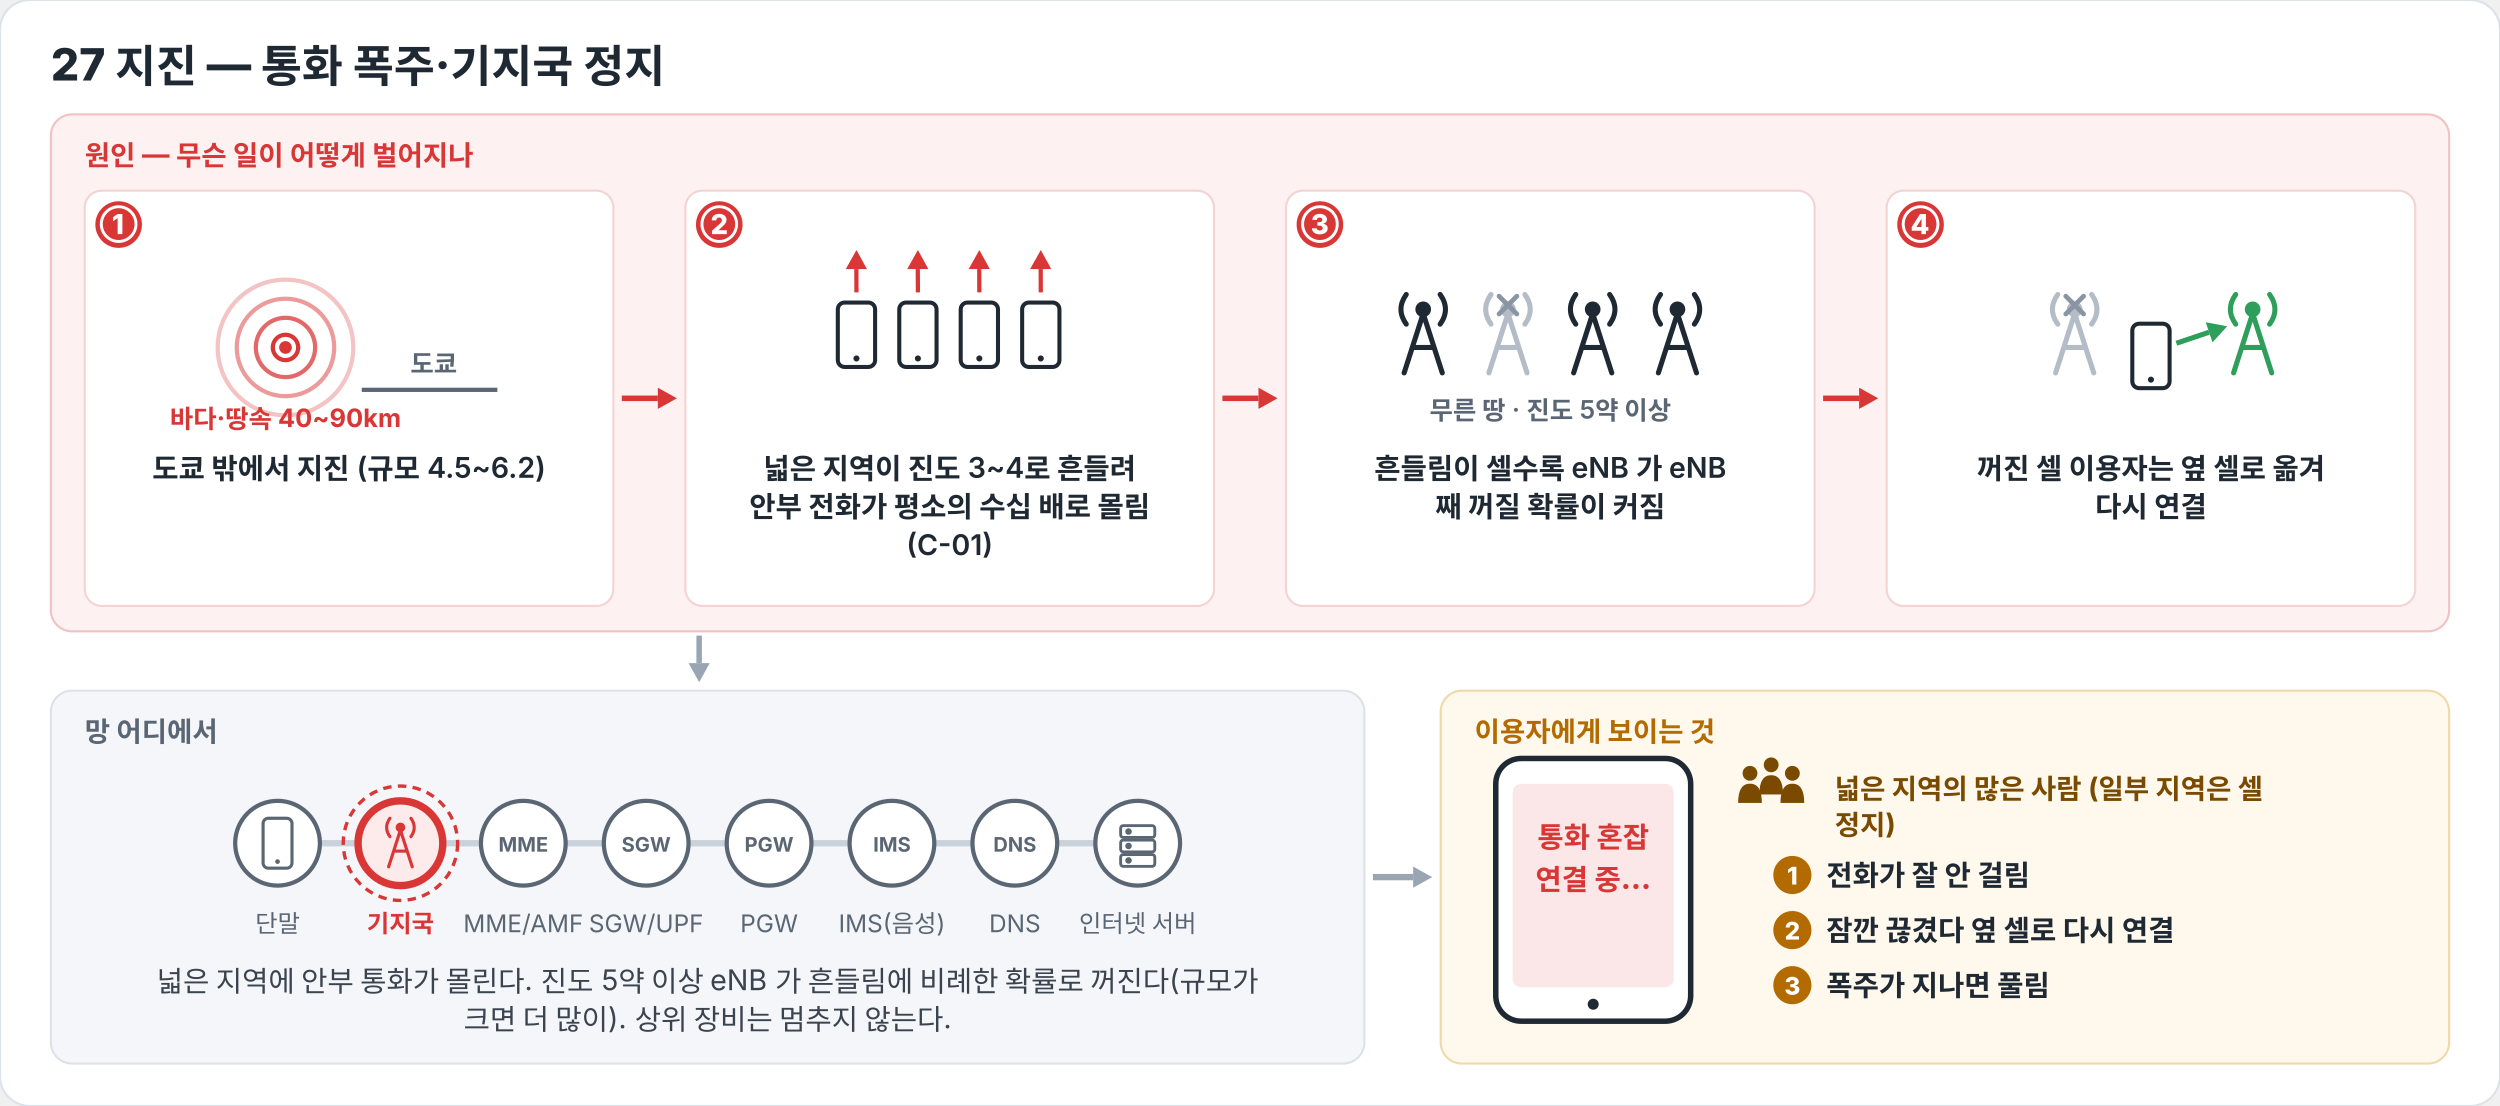
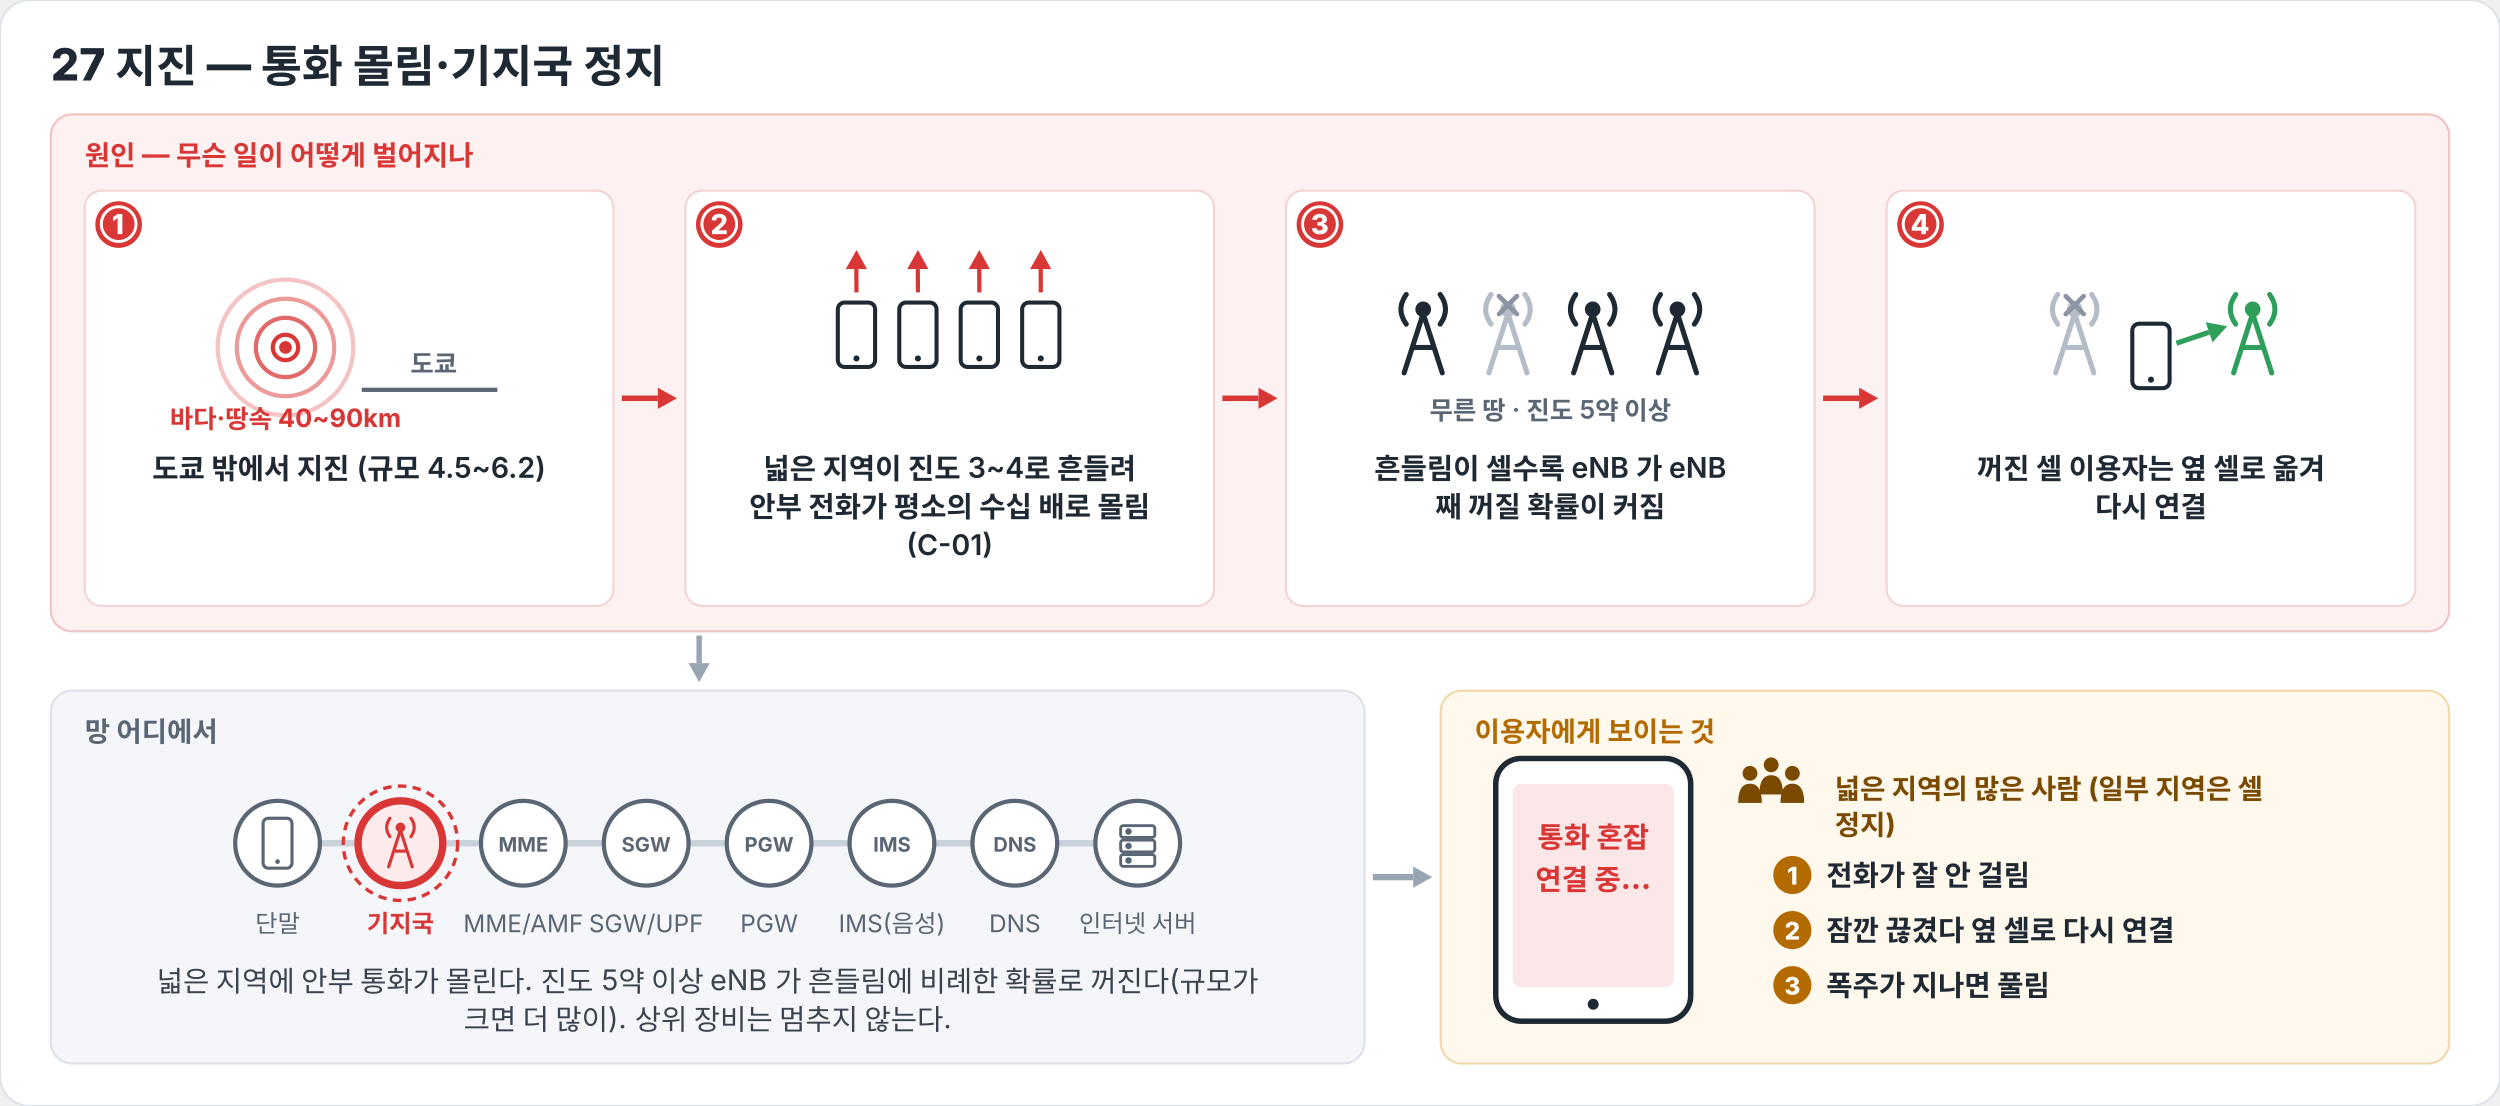
<svg xmlns="http://www.w3.org/2000/svg" viewBox="0 0 1180 522" width="1180" height="522" font-family="-apple-system,'Apple SD Gothic Neo','Hiragino Sans',sans-serif">
  <rect width="1180" height="522" rx="14" fill="#fff" stroke="#dde2e8" />
-   <text x="24" y="38" font-size="21" font-weight="800" fill="#1f2933">27  지진 — 통화 폭주·기지국 정지</text>
+   <text x="24" y="38" font-size="21" font-weight="800" fill="#1f2933">27  지진 — 통화 몰림·기지국 정지</text>
  <rect x="24" y="54" width="1132" height="244" rx="10" fill="#fdf1f1" stroke="#f1c2c2" />
  <text x="40" y="78" font-size="13" font-weight="700" fill="#d93636">원인 — 무슨 일이 어떻게 벌어지나</text>
  <rect x="40.0" y="90" width="249.5" height="196" rx="8" fill="#fff" stroke="#f3d3d3" />
  <circle cx="56.0" cy="106" r="11" fill="#d93636" />
  <text x="56.0" y="110.5" font-size="13" fill="#fff" font-weight="800" text-anchor="middle">①</text>
  <circle cx="134.75" cy="164" r="6" fill="none" stroke="#d93636" stroke-width="2" opacity="1" />
  <circle cx="134.75" cy="164" r="14" fill="none" stroke="#d93636" stroke-width="2" opacity="0.75" />
  <circle cx="134.75" cy="164" r="23" fill="none" stroke="#d93636" stroke-width="2" opacity="0.5" />
  <circle cx="134.75" cy="164" r="32" fill="none" stroke="#d93636" stroke-width="2" opacity="0.3" />
  <circle cx="134.75" cy="164" r="3" fill="#d93636" />
  <path d="M170.75,184 L234.75,184" stroke="#5b6675" stroke-width="2" />
  <text x="204.75" y="176" font-size="12" fill="#5b6675" font-weight="700" text-anchor="middle">도쿄</text>
  <text x="134.75" y="202" font-size="12" fill="#d93636" font-weight="700" text-anchor="middle">바다·땅속 40~90km</text>
  <text x="164.75" y="226" font-size="13.5" fill="#1f2933" font-weight="600" text-anchor="middle">도쿄 밖에서 지진 (규모 4.5~6.2)</text>
  <line x1="293.5" y1="188" x2="310.5" y2="188.0" stroke="#d93636" stroke-width="2.6" />
  <polygon points="319.5,188 310.5,183.0 310.5,193.0" fill="#d93636" />
  <rect x="323.5" y="90" width="249.5" height="196" rx="8" fill="#fff" stroke="#f3d3d3" />
  <circle cx="339.5" cy="106" r="11" fill="#d93636" />
  <text x="339.5" y="110.5" font-size="13" fill="#fff" font-weight="800" text-anchor="middle">②</text>
  <g transform="translate(404.25,158) scale(0.8)">
    <rect x="-11" y="-19" width="22" height="38" rx="4" fill="none" stroke="#1f2933" stroke-width="2.4" />
    <circle cx="0" cy="14" r="1.8" fill="#1f2933" />
  </g>
  <g transform="translate(433.25,158) scale(0.8)">
    <rect x="-11" y="-19" width="22" height="38" rx="4" fill="none" stroke="#1f2933" stroke-width="2.4" />
    <circle cx="0" cy="14" r="1.8" fill="#1f2933" />
  </g>
  <g transform="translate(462.25,158) scale(0.8)">
    <rect x="-11" y="-19" width="22" height="38" rx="4" fill="none" stroke="#1f2933" stroke-width="2.4" />
    <circle cx="0" cy="14" r="1.8" fill="#1f2933" />
  </g>
  <g transform="translate(491.25,158) scale(0.8)">
    <rect x="-11" y="-19" width="22" height="38" rx="4" fill="none" stroke="#1f2933" stroke-width="2.4" />
    <circle cx="0" cy="14" r="1.8" fill="#1f2933" />
  </g>
  <line x1="404.25" y1="138" x2="404.2" y2="127.0" stroke="#d93636" stroke-width="2" />
  <polygon points="404.25,118 399.2,127.0 409.2,127.0" fill="#d93636" />
  <line x1="433.25" y1="138" x2="433.2" y2="127.0" stroke="#d93636" stroke-width="2" />
  <polygon points="433.25,118 428.2,127.0 438.2,127.0" fill="#d93636" />
  <line x1="462.25" y1="138" x2="462.2" y2="127.0" stroke="#d93636" stroke-width="2" />
  <polygon points="462.25,118 457.2,127.0 467.2,127.0" fill="#d93636" />
  <line x1="491.25" y1="138" x2="491.2" y2="127.0" stroke="#d93636" stroke-width="2" />
  <polygon points="491.25,118 486.2,127.0 496.2,127.0" fill="#d93636" />
  <text x="448.25" y="226" font-size="13.5" fill="#1f2933" font-weight="600" text-anchor="middle">넓은 지역이 진도 3~4로 흔들려</text>
  <text x="448.25" y="244" font-size="13.5" fill="#1f2933" font-weight="600" text-anchor="middle">안부 전화가 평소의 수십 배로 몰림</text>
  <text x="448.25" y="262" font-size="13.5" fill="#1f2933" font-weight="600" text-anchor="middle">(C-01)</text>
  <line x1="577.0" y1="188" x2="594.0" y2="188.0" stroke="#d93636" stroke-width="2.6" />
  <polygon points="603.0,188 594.0,183.0 594.0,193.0" fill="#d93636" />
  <rect x="607.0" y="90" width="249.5" height="196" rx="8" fill="#fff" stroke="#f3d3d3" />
  <circle cx="623.0" cy="106" r="11" fill="#d93636" />
  <text x="623.0" y="110.5" font-size="13" fill="#fff" font-weight="800" text-anchor="middle">③</text>
  <g transform="translate(671.75,158) scale(1)" stroke="#1f2933" stroke-width="2.4" fill="none" stroke-linecap="round">
    <path d="M-9,18 L0,-10 L9,18 M-5,6 L5,6" />
    <circle cx="0" cy="-12" r="2.5" fill="#1f2933" />
    <path d="M-8,-19 Q-13,-12 -8,-5 M8,-19 Q13,-12 8,-5" />
  </g>
  <g transform="translate(711.75,158) scale(1)" stroke="#b4bcc7" stroke-width="2.4" fill="none" stroke-linecap="round">
    <path d="M-9,18 L0,-10 L9,18 M-5,6 L5,6" />
    <circle cx="0" cy="-12" r="2.5" fill="#b4bcc7" />
    <path d="M-8,-19 Q-13,-12 -8,-5 M8,-19 Q13,-12 8,-5" />
  </g>
  <g transform="translate(711.75,144) scale(0.7)" stroke="#8a94a3" stroke-width="3.2" stroke-linecap="round">
    <path d="M-6,-6 L6,6 M6,-6 L-6,6" />
  </g>
  <g transform="translate(751.75,158) scale(1)" stroke="#1f2933" stroke-width="2.4" fill="none" stroke-linecap="round">
    <path d="M-9,18 L0,-10 L9,18 M-5,6 L5,6" />
    <circle cx="0" cy="-12" r="2.5" fill="#1f2933" />
    <path d="M-8,-19 Q-13,-12 -8,-5 M8,-19 Q13,-12 8,-5" />
  </g>
  <g transform="translate(791.75,158) scale(1)" stroke="#1f2933" stroke-width="2.4" fill="none" stroke-linecap="round">
    <path d="M-9,18 L0,-10 L9,18 M-5,6 L5,6" />
    <circle cx="0" cy="-12" r="2.5" fill="#1f2933" />
    <path d="M-8,-19 Q-13,-12 -8,-5 M8,-19 Q13,-12 8,-5" />
  </g>
  <text x="731.75" y="198" font-size="12" fill="#5b6675" font-weight="600" text-anchor="middle">무른 땅 · 진도 5약 이상</text>
  <text x="731.75" y="226" font-size="13.5" fill="#1f2933" font-weight="600" text-anchor="middle">흔들림이 셀수록 eNB 가 eNB</text>
  <text x="731.75" y="244" font-size="13.5" fill="#1f2933" font-weight="600" text-anchor="middle">째 꺼질 확률이 커짐</text>
  <line x1="860.5" y1="188" x2="877.5" y2="188.0" stroke="#d93636" stroke-width="2.6" />
  <polygon points="886.5,188 877.5,183.0 877.5,193.0" fill="#d93636" />
  <rect x="890.5" y="90" width="249.5" height="196" rx="8" fill="#fff" stroke="#f3d3d3" />
  <circle cx="906.5" cy="106" r="11" fill="#d93636" />
  <text x="906.5" y="110.5" font-size="13" fill="#fff" font-weight="800" text-anchor="middle">④</text>
  <g transform="translate(979.25,158) scale(1)" stroke="#b4bcc7" stroke-width="2.4" fill="none" stroke-linecap="round">
    <path d="M-9,18 L0,-10 L9,18 M-5,6 L5,6" />
    <circle cx="0" cy="-12" r="2.5" fill="#b4bcc7" />
    <path d="M-8,-19 Q-13,-12 -8,-5 M8,-19 Q13,-12 8,-5" />
  </g>
  <g transform="translate(979.25,144) scale(0.7)" stroke="#8a94a3" stroke-width="3.2" stroke-linecap="round">
    <path d="M-6,-6 L6,6 M6,-6 L-6,6" />
  </g>
  <g transform="translate(1015.25,168) scale(0.8)">
    <rect x="-11" y="-19" width="22" height="38" rx="4" fill="none" stroke="#1f2933" stroke-width="2.4" />
    <circle cx="0" cy="14" r="1.8" fill="#1f2933" />
  </g>
  <line x1="1027.25" y1="162" x2="1042.7" y2="156.8" stroke="#2e9e5b" stroke-width="2.4" />
  <polygon points="1051.25,154 1041.1,152.1 1044.3,161.6" fill="#2e9e5b" />
  <g transform="translate(1063.25,158) scale(1)" stroke="#2e9e5b" stroke-width="2.4" fill="none" stroke-linecap="round">
    <path d="M-9,18 L0,-10 L9,18 M-5,6 L5,6" />
    <circle cx="0" cy="-12" r="2.5" fill="#2e9e5b" />
    <path d="M-8,-19 Q-13,-12 -8,-5 M8,-19 Q13,-12 8,-5" />
  </g>
  <text x="1015.25" y="226" font-size="13.5" fill="#1f2933" font-weight="600" text-anchor="middle">꺼진 셀 이용자는 옆 셀로 옮겨</text>
  <text x="1015.25" y="244" font-size="13.5" fill="#1f2933" font-weight="600" text-anchor="middle">다시 연결</text>
  <line x1="330" y1="300" x2="330.0" y2="313.0" stroke="#9aa5b4" stroke-width="2.6" />
  <polygon points="330,322 335.0,313.0 325.0,313.0" fill="#9aa5b4" />
  <rect x="24" y="326" width="620" height="176" rx="10" fill="#f4f6f9" stroke="#dde2e8" />
  <text x="40" y="350" font-size="13" font-weight="700" fill="#5b6675">망 어디에서</text>
  <line x1="131" y1="398" x2="537" y2="398" stroke="#c9d1db" stroke-width="3" />
  <circle cx="131" cy="398" r="20" fill="#fff" stroke="#5b6675" stroke-width="2" />
  <g transform="translate(131,398) scale(0.62)">
    <rect x="-11" y="-19" width="22" height="38" rx="4" fill="none" stroke="#5b6675" stroke-width="2.4" />
    <circle cx="0" cy="14" r="1.8" fill="#5b6675" />
  </g>
  <text x="131" y="440" text-anchor="middle" font-size="11.5" fill="#5b6675" font-weight="400">단말</text>
  <circle cx="189" cy="398" r="20" fill="#fdeaea" stroke="#d93636" stroke-width="3.5" />
  <g transform="translate(189,398) scale(0.62)" stroke="#d93636" stroke-width="2.4" fill="none" stroke-linecap="round">
    <path d="M-9,18 L0,-10 L9,18 M-5,6 L5,6" />
    <circle cx="0" cy="-12" r="2.5" fill="#d93636" />
    <path d="M-8,-19 Q-13,-12 -8,-5 M8,-19 Q13,-12 8,-5" />
  </g>
  <text x="189" y="440" text-anchor="middle" font-size="11.5" fill="#d93636" font-weight="700">기지국</text>
  <circle cx="189" cy="398" r="27" fill="none" stroke="#d93636" stroke-width="1.6" stroke-dasharray="4 3" />
  <circle cx="247" cy="398" r="20" fill="#fff" stroke="#5b6675" stroke-width="2" />
  <text x="247" y="402" text-anchor="middle" font-size="9.5" font-weight="700" fill="#5b6675">MME</text>
  <text x="247" y="440" text-anchor="middle" font-size="11.5" fill="#5b6675" font-weight="400">MME/AMF</text>
  <circle cx="305" cy="398" r="20" fill="#fff" stroke="#5b6675" stroke-width="2" />
  <text x="305" y="402" text-anchor="middle" font-size="9.5" font-weight="700" fill="#5b6675">SGW</text>
  <text x="305" y="440" text-anchor="middle" font-size="11.5" fill="#5b6675" font-weight="400">SGW/UPF</text>
  <circle cx="363" cy="398" r="20" fill="#fff" stroke="#5b6675" stroke-width="2" />
  <text x="363" y="402" text-anchor="middle" font-size="9.5" font-weight="700" fill="#5b6675">PGW</text>
  <text x="363" y="440" text-anchor="middle" font-size="11.5" fill="#5b6675" font-weight="400">PGW</text>
  <circle cx="421" cy="398" r="20" fill="#fff" stroke="#5b6675" stroke-width="2" />
  <text x="421" y="402" text-anchor="middle" font-size="9.5" font-weight="700" fill="#5b6675">IMS</text>
  <text x="421" y="440" text-anchor="middle" font-size="11.5" fill="#5b6675" font-weight="400">IMS(음성)</text>
  <circle cx="479" cy="398" r="20" fill="#fff" stroke="#5b6675" stroke-width="2" />
  <text x="479" y="402" text-anchor="middle" font-size="9.5" font-weight="700" fill="#5b6675">DNS</text>
  <text x="479" y="440" text-anchor="middle" font-size="11.5" fill="#5b6675" font-weight="400">DNS</text>
  <circle cx="537" cy="398" r="20" fill="#fff" stroke="#5b6675" stroke-width="2" />
  <g transform="translate(537,399) scale(.62)" fill="none" stroke="#5b6675" stroke-width="2.2">
    <rect x="-13" y="-15" width="26" height="9" rx="2" />
    <circle cx="-7" cy="-10.5" r="1.4" fill="#5b6675" />
    <rect x="-13" y="-4" width="26" height="9" rx="2" />
    <circle cx="-7" cy="0.5" r="1.4" fill="#5b6675" />
    <rect x="-13" y="7" width="26" height="9" rx="2" />
    <circle cx="-7" cy="11.5" r="1.4" fill="#5b6675" />
  </g>
  <text x="537" y="440" text-anchor="middle" font-size="11.5" fill="#5b6675" font-weight="400">인터넷 서버</text>
  <text x="334" y="468" font-size="13.5" fill="#3b434f" font-weight="400" text-anchor="middle">넓은 지역에 안부 통화가 몰린다. 진도 5약 이상 eNB 가 흔들림에 비례한 확률로 꺼진다(규모가</text>
  <text x="334" y="486" font-size="13.5" fill="#3b434f" font-weight="400" text-anchor="middle">크면 더 많이). 상위 장비는 멈추지 않는다.</text>
  <line x1="648" y1="414" x2="667.0" y2="414.0" stroke="#9aa5b4" stroke-width="3" />
  <polygon points="676,414 667.0,409.0 667.0,419.0" fill="#9aa5b4" />
  <rect x="680" y="326" width="476" height="176" rx="10" fill="#fff8ec" stroke="#f0d9a8" />
  <text x="696" y="350" font-size="13" font-weight="700" fill="#b36b00">이용자에게 보이는 것</text>
  <rect x="706" y="358" width="92" height="124" rx="12" fill="#fff" stroke="#1f2933" stroke-width="2.6" />
  <rect x="714" y="370" width="76" height="96" rx="4" fill="#d93636" opacity=".12" />
  <circle cx="752" cy="474" r="2.6" fill="#1f2933" />
  <text x="752" y="400" font-size="13.5" fill="#d93636" font-weight="800" text-anchor="middle">통화 혼잡</text>
  <text x="752" y="420" font-size="13.5" fill="#d93636" font-weight="800" text-anchor="middle">연결 중…</text>
  <g transform="translate(826,372) scale(0.7)" fill="#7a4a00">
    <circle cx="0" cy="-10" r="5" />
    <path d="M-8,10 Q-8,-3 0,-3 Q8,-3 8,10 Z" />
  </g>
  <g transform="translate(836,368) scale(0.7)" fill="#7a4a00">
    <circle cx="0" cy="-10" r="5" />
    <path d="M-8,10 Q-8,-3 0,-3 Q8,-3 8,10 Z" />
  </g>
  <g transform="translate(846,372) scale(0.7)" fill="#7a4a00">
    <circle cx="0" cy="-10" r="5" />
    <path d="M-8,10 Q-8,-3 0,-3 Q8,-3 8,10 Z" />
  </g>
  <text x="866" y="377" font-size="13" fill="#7a4a00" font-weight="700" text-anchor="start">넓은 지역의 많은 사람 (일부 지역은 셀</text>
  <text x="866" y="394" font-size="13" fill="#7a4a00" font-weight="700" text-anchor="start">정지)</text>
  <circle cx="846" cy="413" r="9" fill="#b36b00" />
  <text x="846" y="417.5" font-size="11.5" fill="#fff" font-weight="800" text-anchor="middle">1</text>
  <text x="862" y="418" font-size="13.5" fill="#1f2933" font-weight="600" text-anchor="start">전화가 잘 안 걸림</text>
  <circle cx="846" cy="439" r="9" fill="#b36b00" />
  <text x="846" y="443.5" font-size="11.5" fill="#fff" font-weight="800" text-anchor="middle">2</text>
  <text x="862" y="444" font-size="13.5" fill="#1f2933" font-weight="600" text-anchor="start">잠깐 끊겼다 옆 셀로 다시 연결</text>
  <circle cx="846" cy="465" r="9" fill="#b36b00" />
  <text x="846" y="469.5" font-size="11.5" fill="#fff" font-weight="800" text-anchor="middle">3</text>
  <text x="862" y="470" font-size="13.5" fill="#1f2933" font-weight="600" text-anchor="start">폭주가 지나면 풀림</text>
</svg>
